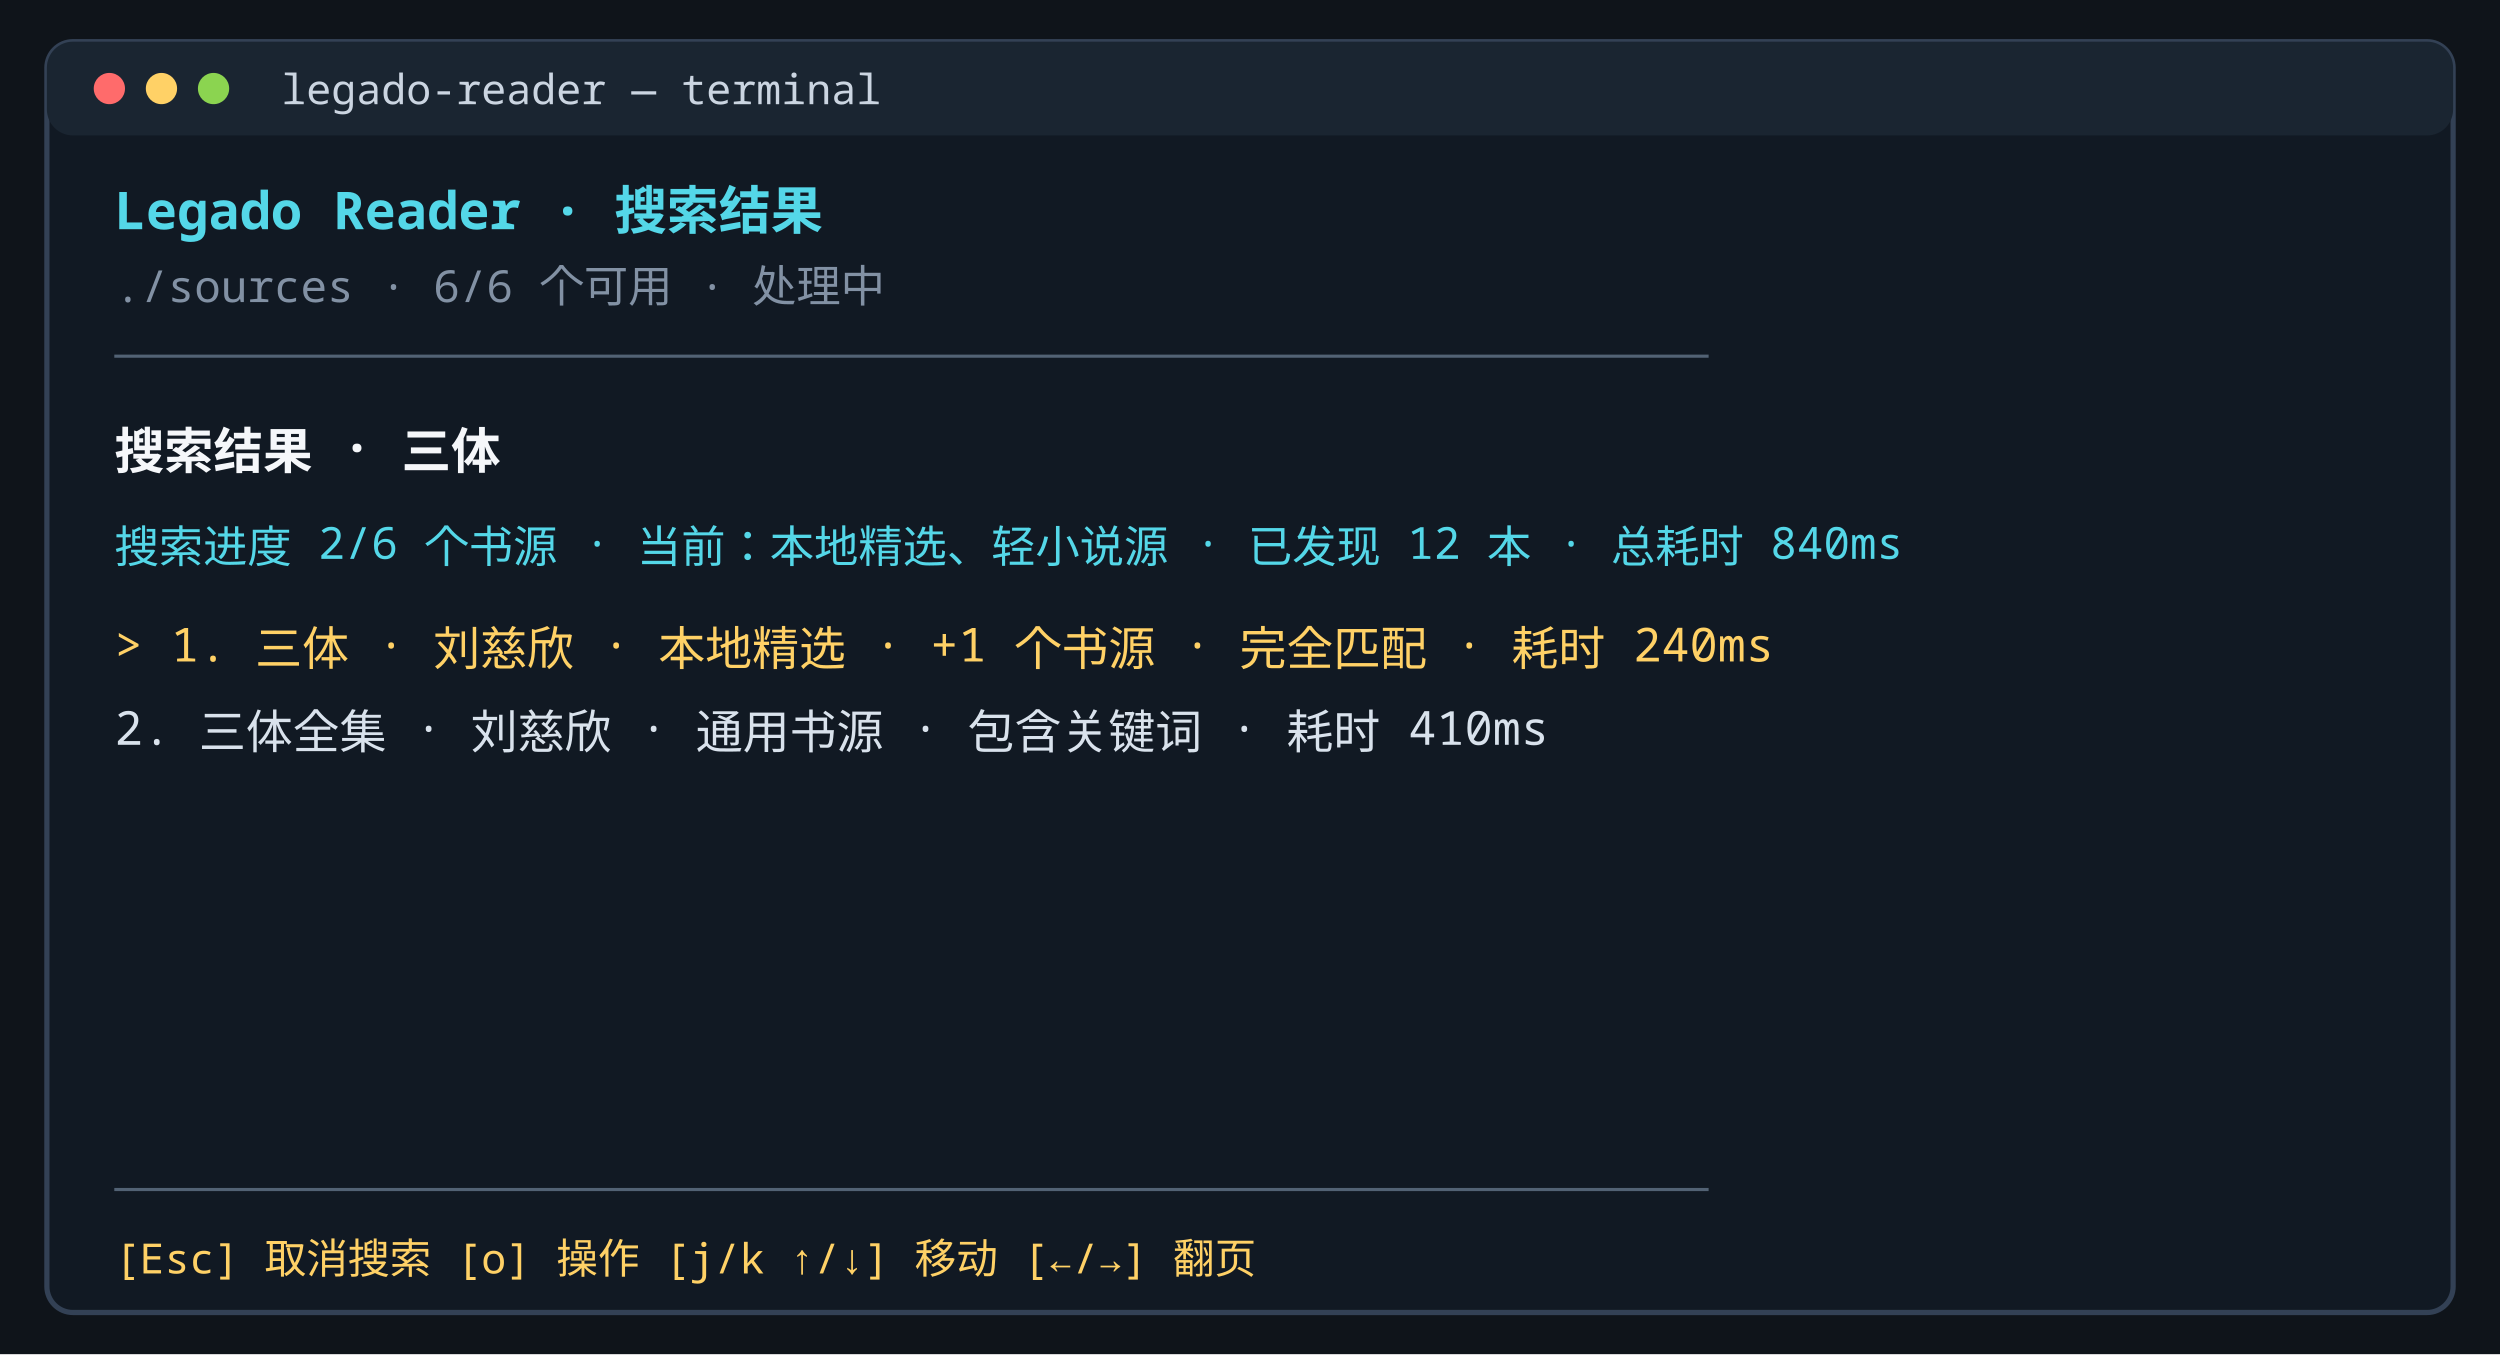
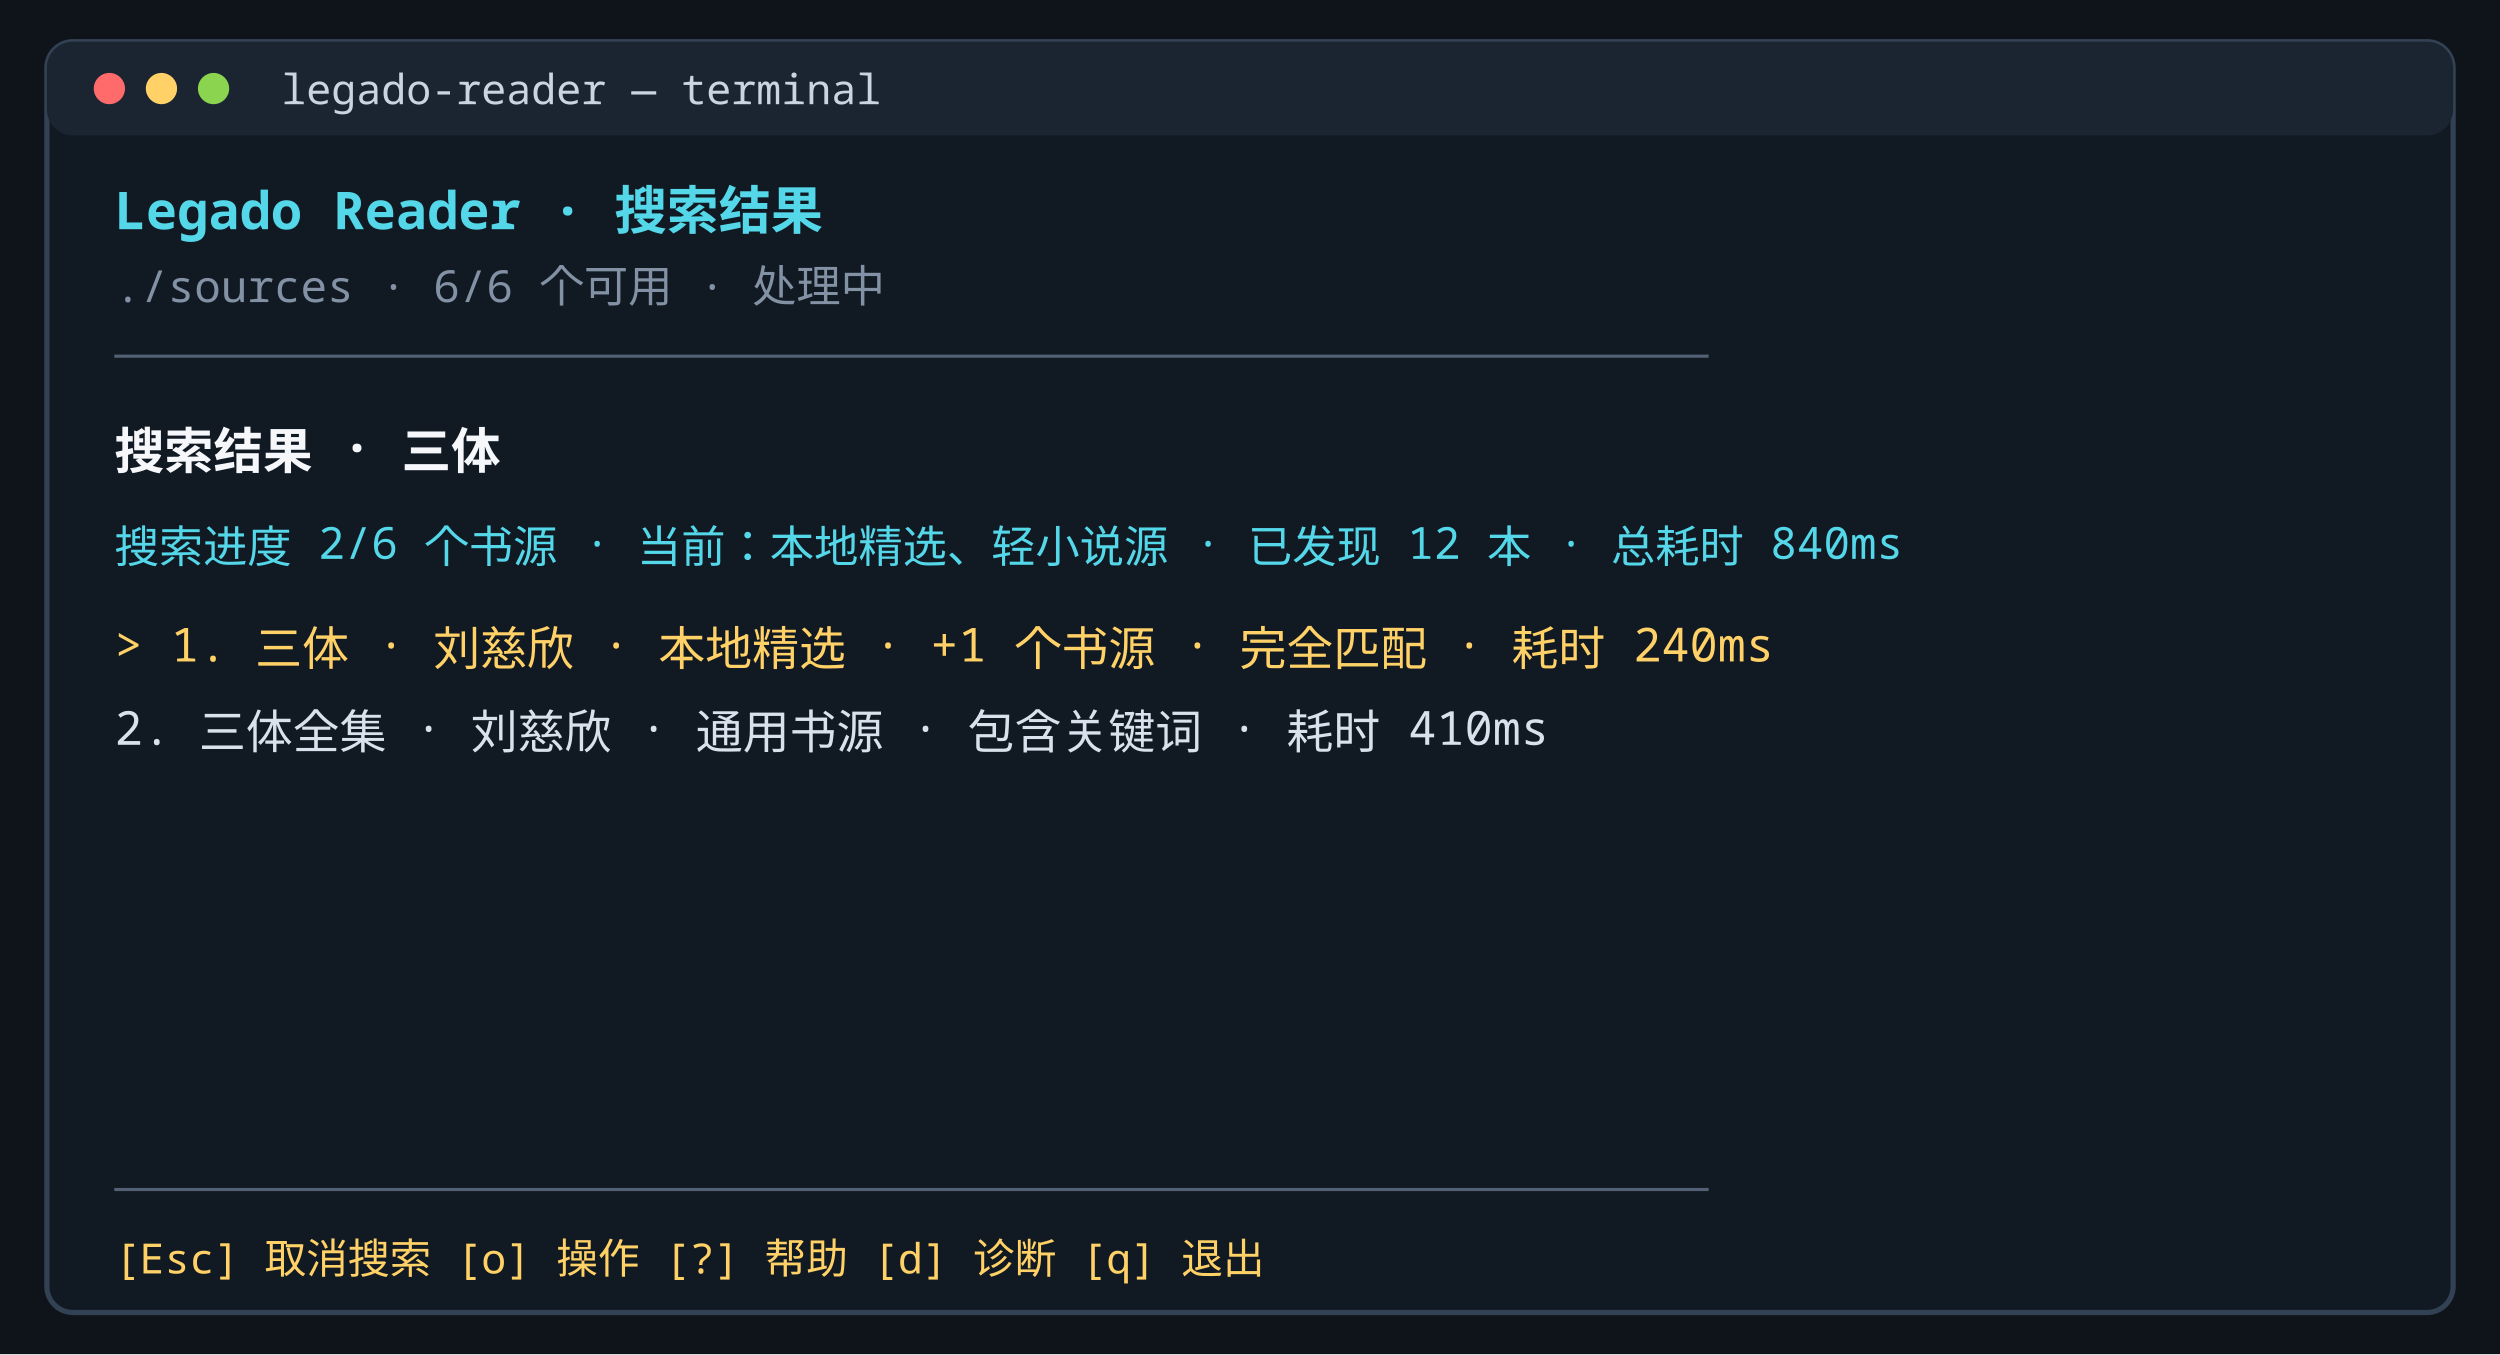
<svg xmlns="http://www.w3.org/2000/svg" width="960" height="520" viewBox="0 0 960 520" role="img" aria-labelledby="title desc">
  <rect width="960" height="520" fill="#0f141a" />
  <rect x="18" y="16" width="924" height="488" rx="10" fill="#111923" stroke="#334155" stroke-width="2" />
  <rect x="18" y="16" width="924" height="36" rx="10" fill="#1a2531" />
  <circle cx="42" cy="34" r="6" fill="#ff6b6b" />
  <circle cx="62" cy="34" r="6" fill="#ffd166" />
  <circle cx="82" cy="34" r="6" fill="#8bd450" />
  <text x="108" y="40" fill="#cbd5e1" font-family="SFMono-Regular,Menlo,Consolas,'Noto Sans Mono',monospace" font-size="16">legado-reader — terminal</text>
  <text x="44" y="88" fill="#54d7e8" font-family="SFMono-Regular,Menlo,Consolas,'Noto Sans Mono',monospace" font-size="20" font-weight="700">Legado Reader  ·  搜索结果</text>
  <text x="44" y="116" fill="#8291a4" font-family="SFMono-Regular,Menlo,Consolas,'Noto Sans Mono',monospace" font-size="17">./sources · 6/6 个可用 · 处理中</text>
  <text x="44" y="143" fill="#526274" font-family="SFMono-Regular,Menlo,Consolas,'Noto Sans Mono',monospace" font-size="17">────────────────────────────────────────────────────────────</text>
  <text x="44" y="180" fill="#f5f7fa" font-family="SFMono-Regular,Menlo,Consolas,'Noto Sans Mono',monospace" font-size="19" font-weight="700">搜索结果 · 三体</text>
  <text x="44" y="216" fill="#54d7e8" font-family="SFMono-Regular,Menlo,Consolas,'Noto Sans Mono',monospace" font-size="17">搜索进度 2/6 个书源 · 当前：本地精选、轻小说源 · 已发现 12 本 · 总耗时 840ms</text>
  <text x="44" y="254" fill="#ffd166" font-family="SFMono-Regular,Menlo,Consolas,'Noto Sans Mono',monospace" font-size="18">&gt; 1. 三体 · 刘慈欣 · 本地精选 · +1 个书源 · 完全匹配 · 耗时 240ms</text>
  <text x="44" y="286" fill="#d9e2ec" font-family="SFMono-Regular,Menlo,Consolas,'Noto Sans Mono',monospace" font-size="18">  2. 三体全集 · 刘慈欣 · 通用书源 · 包含关键词 · 耗时 410ms</text>
  <text x="44" y="463" fill="#526274" font-family="SFMono-Regular,Menlo,Consolas,'Noto Sans Mono',monospace" font-size="17">────────────────────────────────────────────────────────────</text>
-   <text x="44" y="489" fill="#ffd166" font-family="SFMono-Regular,Menlo,Consolas,'Noto Sans Mono',monospace" font-size="16">[Esc] 取消搜索  [o] 操作  [j/k ↑/↓] 移动  [←/→] 翻页</text>
+   <text x="44" y="489" fill="#ffd166" font-family="SFMono-Regular,Menlo,Consolas,'Noto Sans Mono',monospace" font-size="16">[Esc] 取消搜索  [o] 操作  [?] 帮助  [d] 诊断  [q] 退出</text>
</svg>
